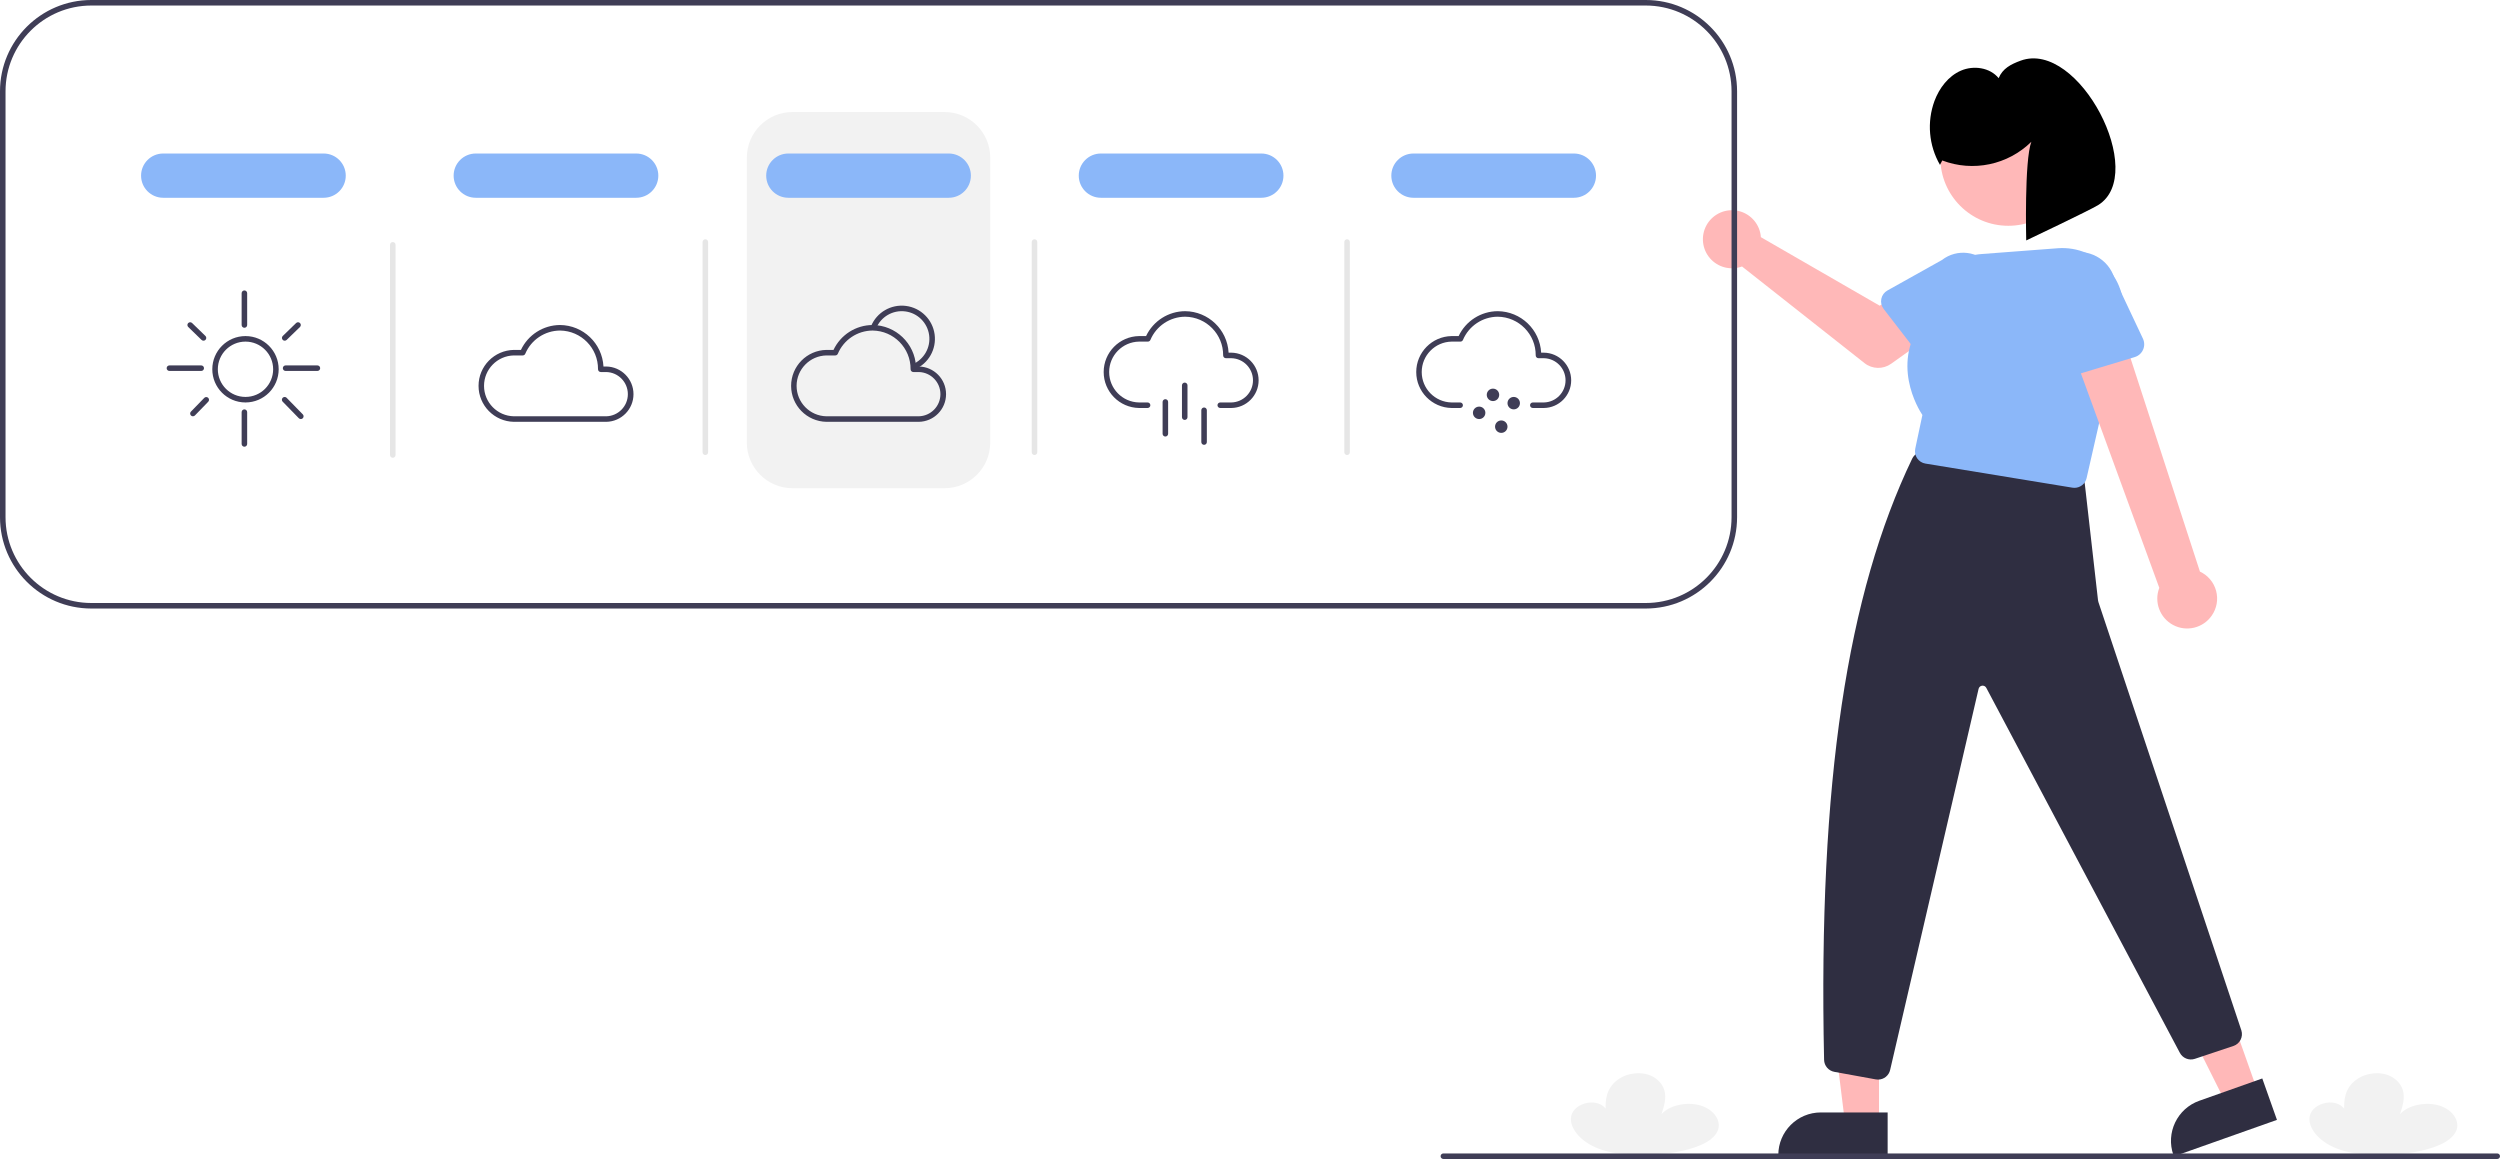
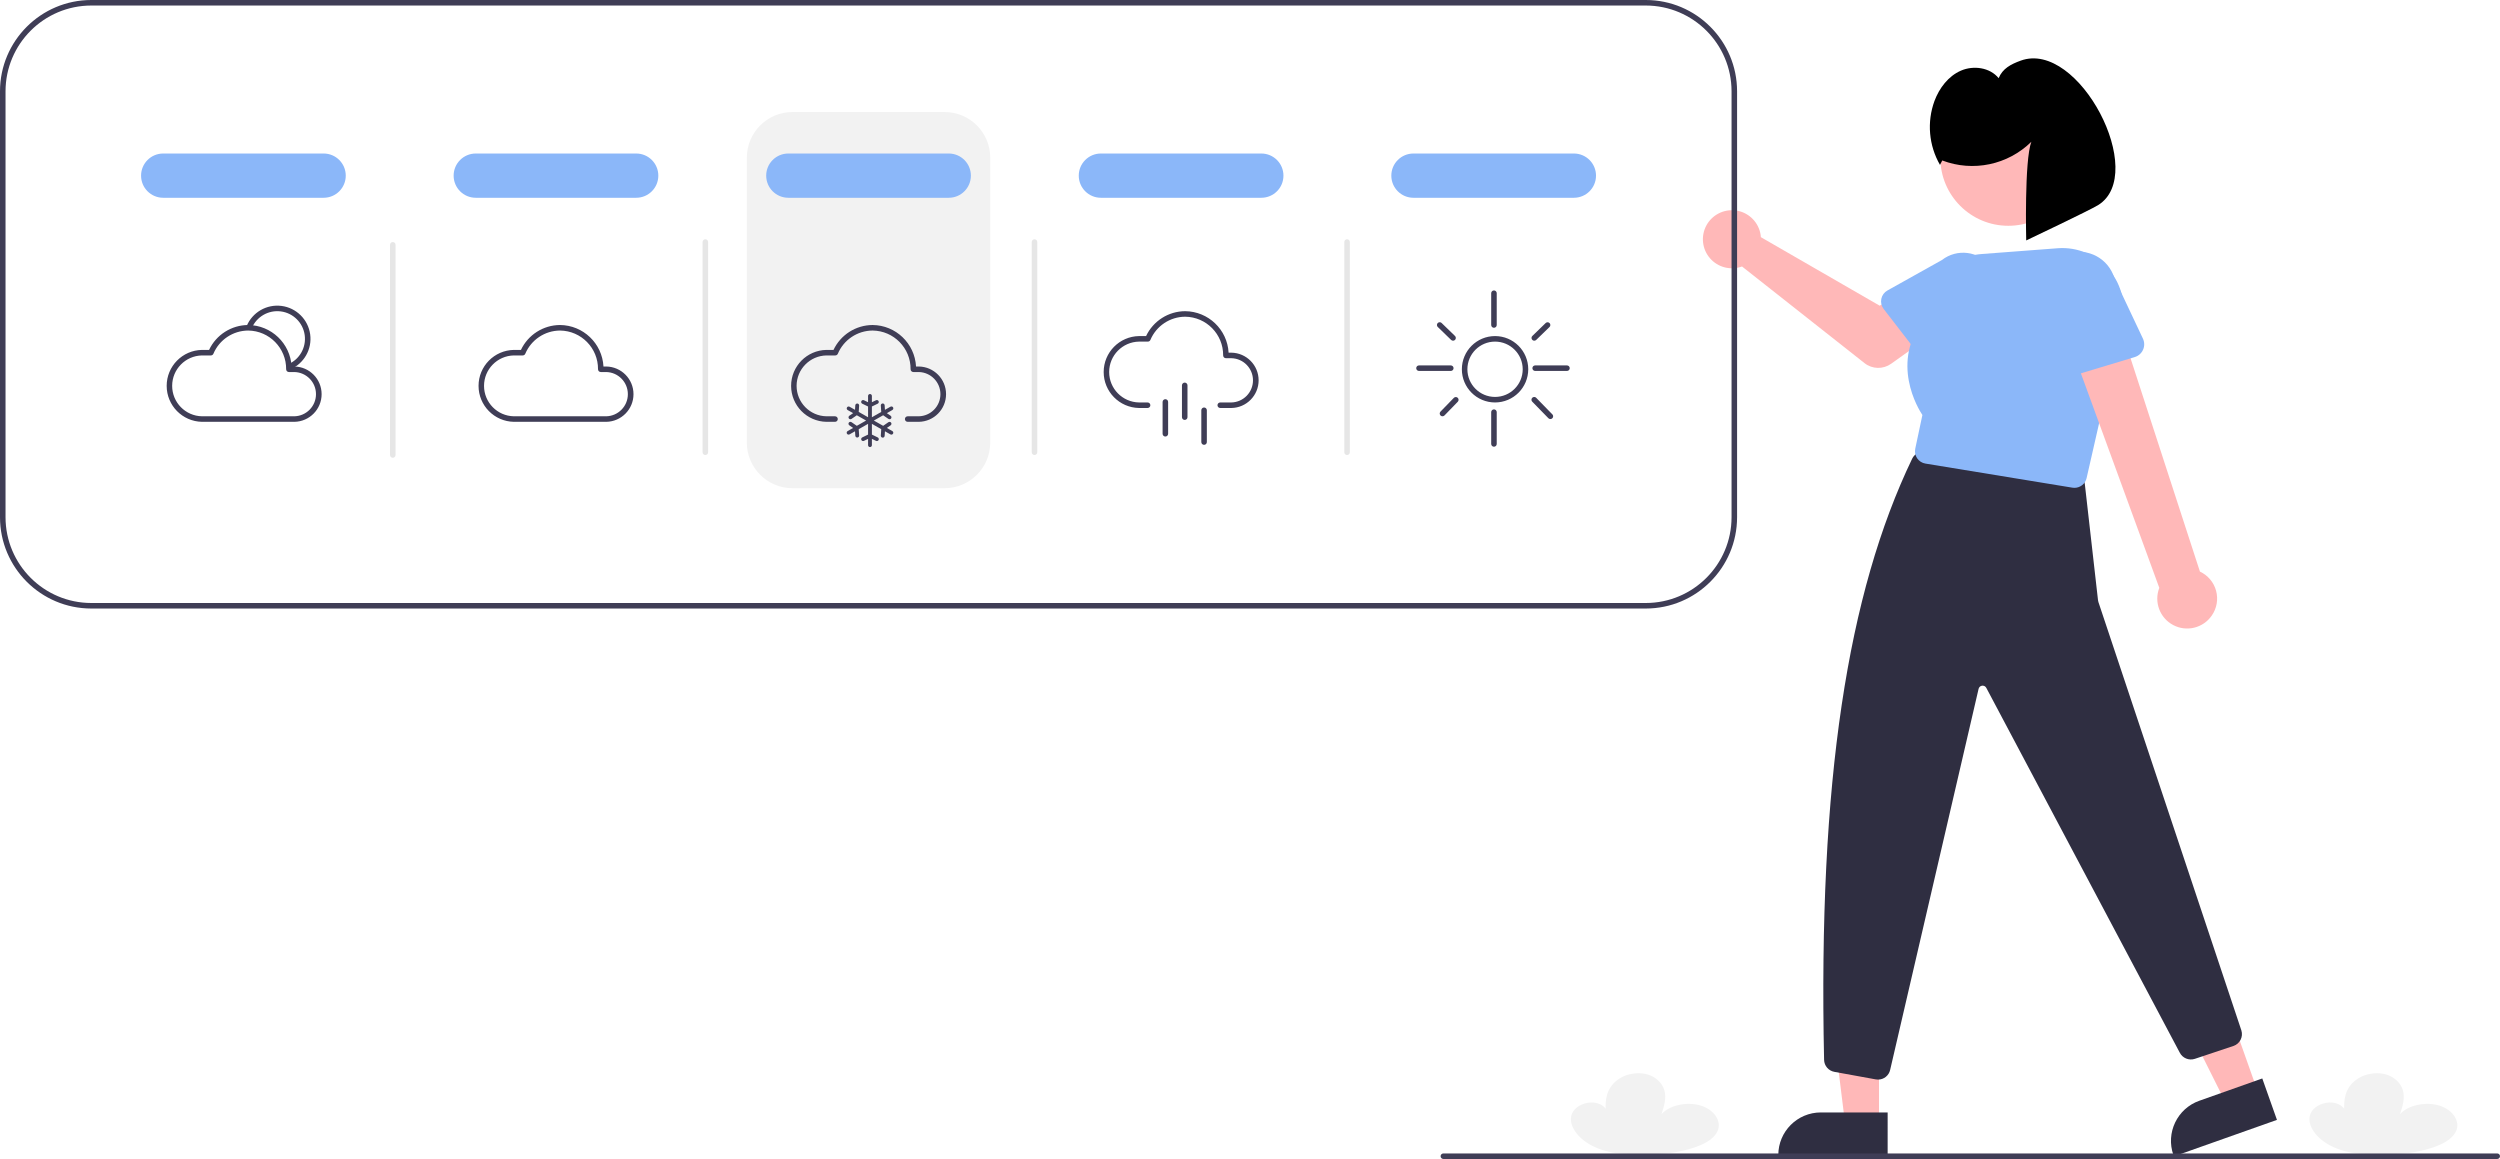
- <svg xmlns="http://www.w3.org/2000/svg" data-name="Layer 1" width="903.815" height="419" viewBox="0 0 903.815 419">
-   <path d="M1002.298,657.635c-7.669-.318-14.655-3.413-17.816-8.208q-.222-.337-.418-.683c-1.154-2.043-1.514-4.392-.253-6.405s4.413-3.542,7.579-3.225,5.636,2.842,4.326,4.84c-.293-4.038-.532-8.281,2.724-11.796a11.897,11.897,0,0,1,6.665-3.445c6.56-1.154,10.916,2.555,11.788,6.301.644,2.765-.246,5.577-1.131,8.311,2.728-3.226,9.218-4.662,14.187-3.138s7.727,5.794,6.029,9.337c-2,4.173-8.669,6.33-14.863,7.47C1016.002,657.935,1008.333,657.885,1002.298,657.635Z" transform="translate(-148.0925 -240.5)" fill="#f2f2f2" />
-   <path d="M735.298,657.635c-7.669-.318-14.655-3.413-17.816-8.208q-.222-.337-.418-.683c-1.154-2.043-1.514-4.392-.253-6.405s4.413-3.542,7.579-3.225,5.636,2.842,4.326,4.84c-.293-4.038-.532-8.281,2.724-11.796a11.897,11.897,0,0,1,6.665-3.445c6.56-1.154,10.916,2.555,11.788,6.301.644,2.765-.246,5.577-1.131,8.311,2.728-3.226,9.218-4.662,14.187-3.138s7.727,5.794,6.029,9.337c-2,4.173-8.669,6.33-14.863,7.47C749.002,657.935,741.333,657.885,735.298,657.635Z" transform="translate(-148.0925 -240.5)" fill="#f2f2f2" />
-   <path d="M489.592,417h-55a16.519,16.519,0,0,1-16.5-16.5v-103a16.519,16.519,0,0,1,16.5-16.5h55a16.519,16.519,0,0,1,16.5,16.5v103A16.519,16.519,0,0,1,489.592,417Z" transform="translate(-148.0925 -240.5)" fill="#f2f2f2" />
-   <polygon points="679.306 406.177 667.047 406.177 661.214 358.889 679.308 358.89 679.306 406.177" fill="#ffb8b8" />
-   <path d="M830.525,658.562l-39.531-.001v-.5a15.386,15.386,0,0,1,15.386-15.386h.001l24.144.001Z" transform="translate(-148.0925 -240.5)" fill="#2f2e41" />
-   <polygon points="816.262 394.707 804.705 398.799 783.42 356.172 800.476 350.132 816.262 394.707" fill="#ffb8b8" />
-   <path d="M971.269,645.365l-37.263,13.196-.167-.471a15.386,15.386,0,0,1,9.367-19.64l.001-0,22.759-8.06Z" transform="translate(-148.0925 -240.5)" fill="#2f2e41" />
-   <path d="M827.057,630.8a4.613,4.613,0,0,1-.82-.074l-14.992-2.726a4.521,4.521,0,0,1-3.698-4.337c-2.179-100.914,8.535-168.729,31.843-217.336a4.473,4.473,0,0,1,4.691-2.481l53.912,7.783a4.505,4.505,0,0,1,3.828,3.947l4.754,41.903a3.546,3.546,0,0,0,.142.666l51.689,154.869a4.519,4.519,0,0,1-2.866,5.631L941.572,623.302a4.523,4.523,0,0,1-5.448-2.257L866.206,489.208a1.5,1.5,0,0,0-2.807.35L831.438,627.263A4.482,4.482,0,0,1,827.057,630.8Z" transform="translate(-148.0925 -240.5)" fill="#2f2e41" />
-   <path d="M784.45,324.597a10.527,10.527,0,0,1,.239,1.64l42.957,24.782,10.441-6.011L849.219,359.581,831.769,372.018a8,8,0,0,1-9.598-.234L777.874,336.839a10.497,10.497,0,1,1,6.576-12.241Z" transform="translate(-148.0925 -240.5)" fill="#ffb8b8" />
-   <path d="M828.237,348.542a4.495,4.495,0,0,1,2.211-3.025l19.713-11.023a12.497,12.497,0,0,1,15.327,19.744l-15.717,16.321a4.5,4.5,0,0,1-6.804-.373l-13.884-17.994A4.495,4.495,0,0,1,828.237,348.542Z" transform="translate(-148.0925 -240.5)" fill="#8bb7f9" />
+ <svg xmlns="http://www.w3.org/2000/svg" data-name="Layer 1" width="903.815" height="419">
+   <path d="M854.206 417.135c-7.669-.319-14.656-3.414-17.816-8.208q-.222-.337-.418-.683c-1.154-2.043-1.514-4.392-.253-6.405s4.414-3.542 7.579-3.224 5.636 2.842 4.326 4.84c-.292-4.038-.532-8.281 2.724-11.796a11.897 11.897 0 0 1 6.665-3.445c6.56-1.154 10.916 2.556 11.788 6.301.644 2.765-.245 5.577-1.13 8.31 2.728-3.226 9.218-4.661 14.187-3.137s7.727 5.794 6.03 9.336c-2.001 4.173-8.67 6.33-14.863 7.47-5.115.941-12.785.891-18.82.64Zm-267 0c-7.669-.319-14.656-3.414-17.816-8.208q-.222-.337-.418-.683c-1.154-2.043-1.514-4.392-.253-6.405s4.414-3.542 7.579-3.224 5.636 2.842 4.326 4.84c-.292-4.038-.532-8.281 2.724-11.796a11.897 11.897 0 0 1 6.665-3.445c6.56-1.154 10.916 2.556 11.788 6.301.644 2.765-.245 5.577-1.13 8.31 2.728-3.226 9.218-4.661 14.187-3.137s7.727 5.794 6.03 9.336c-2.001 4.173-8.67 6.33-14.863 7.47-5.115.941-12.785.891-18.82.64ZM341.5 176.5h-55A16.519 16.519 0 0 1 270 160V57a16.519 16.519 0 0 1 16.5-16.5h55A16.519 16.519 0 0 1 358 57v103a16.519 16.519 0 0 1-16.5 16.5Z" fill="#f2f2f2" />
+   <path fill="#ffb8b8" d="M679.306 406.177h-12.259l-5.833-47.288 18.094.001-.002 47.287z" />
+   <path d="m682.433 418.062-39.53-.002v-.5a15.386 15.386 0 0 1 15.386-15.386h24.145Z" fill="#2f2e41" />
+   <path fill="#ffb8b8" d="m816.262 394.707-11.557 4.092-21.285-42.627 17.056-6.04 15.786 44.575z" />
+   <path d="m823.176 404.865-37.262 13.197-.167-.472a15.386 15.386 0 0 1 9.366-19.64h.001l22.76-8.06ZM678.965 390.3a4.613 4.613 0 0 1-.82-.074l-14.992-2.726a4.521 4.521 0 0 1-3.698-4.337c-2.18-100.914 8.535-168.728 31.844-217.336a4.473 4.473 0 0 1 4.69-2.481l53.912 7.783a4.505 4.505 0 0 1 3.828 3.947l4.754 41.904a3.546 3.546 0 0 0 .142.666l51.689 154.869a4.52 4.52 0 0 1-2.866 5.63l-13.968 4.657a4.523 4.523 0 0 1-5.449-2.257l-69.918-131.837a1.5 1.5 0 0 0-2.807.35l-31.961 137.705a4.482 4.482 0 0 1-4.38 3.537Z" fill="#2f2e41" />
+   <path d="M636.357 84.097a10.527 10.527 0 0 1 .24 1.64l42.957 24.782 10.441-6.01 11.131 14.572-17.45 12.437a8 8 0 0 1-9.598-.234L629.781 96.34a10.497 10.497 0 1 1 6.576-12.242Z" fill="#ffb8b8" />
+   <path d="M680.144 108.042a4.495 4.495 0 0 1 2.211-3.025l19.713-11.022a12.497 12.497 0 0 1 15.327 19.744l-15.717 16.32a4.5 4.5 0 0 1-6.804-.372l-13.884-17.994a4.495 4.495 0 0 1-.846-3.65Z" fill="#8bb7f9" />
  <circle cx="726.05" cy="57.066" r="24.561" fill="#ffb8b8" />
-   <path d="M898.059,416.868a4.5,4.5,0,0,1-.728-.06L844.177,408.095a4.5,4.5,0,0,1-3.674-5.374l2.586-12.191c-1.324-1.975-12.103-19.146,1.026-35.274a22.01,22.01,0,0,1,20.433-22.922l27.469-2.087a22.127,22.127,0,0,1,23.022,27.885l-12.593,55.237A4.51,4.51,0,0,1,898.059,416.868Z" transform="translate(-148.0925 -240.5)" fill="#8bb7f9" />
-   <path d="M947.695,463.058a10.743,10.743,0,0,0-4.27-15.91L913.161,354.102l-17.538,8.322,33.113,90.599a10.801,10.801,0,0,0,18.959,10.036Z" transform="translate(-148.0925 -240.5)" fill="#ffb8b8" />
-   <path d="M919.855,369.593l-23.288,7.035a4.817,4.817,0,0,1-6.158-3.909l-3.535-23.995A13.377,13.377,0,0,1,912.507,341.063l10.312,21.866a4.817,4.817,0,0,1-2.964,6.664Z" transform="translate(-148.0925 -240.5)" fill="#8bb7f9" />
-   <path d="M850.268,298.514a30.443,30.443,0,0,0,32.211-6.764c-2.576,6.806-1.856,35.674-1.856,35.674s22.847-10.847,25.946-12.744c18.307-11.204-6.942-59.943-27.946-52.256-3.558,1.302-6.529,2.834-7.968,6.338-3.136-3.869-9.073-4.708-13.64-2.721s-7.813,6.293-9.559,10.958a27.407,27.407,0,0,0,1.993,23.113Z" transform="translate(-148.0925 -240.5)" />
-   <path d="M743.093,240.5h-562a33.032,33.032,0,0,0-33,33v154a33.032,33.032,0,0,0,33,33h562a33.032,33.032,0,0,0,33-33v-154A33.032,33.032,0,0,0,743.093,240.5Zm31,187a31.04,31.04,0,0,1-31,31h-562a31.04,31.04,0,0,1-31-31v-154a31.04,31.04,0,0,1,31-31h562a31.04,31.04,0,0,1,31,31Z" transform="translate(-148.0925 -240.5)" fill="#3f3d56" />
-   <path d="M236.843,386a12,12,0,1,1,12-12A12.014,12.014,0,0,1,236.843,386Zm0-22a10,10,0,1,0,10,10A10.011,10.011,0,0,0,236.843,364Z" transform="translate(-148.0925 -240.5)" fill="#3f3d56" />
-   <path d="M236.449,359a1,1,0,0,1-1-1V346.5a1,1,0,0,1,2,0V358A1,1,0,0,1,236.449,359Z" transform="translate(-148.0925 -240.5)" fill="#3f3d56" />
-   <path d="M220.843,374.606h-11.5a1,1,0,0,1,0-2h11.5a1,1,0,1,1,0,2Z" transform="translate(-148.0925 -240.5)" fill="#3f3d56" />
-   <path d="M262.843,374.606h-11.5a1,1,0,0,1,0-2h11.5a1,1,0,0,1,0,2Z" transform="translate(-148.0925 -240.5)" fill="#3f3d56" />
-   <path d="M251.027,363.672a1,1,0,0,1-.696-1.718l4.816-4.672a1,1,0,0,1,1.393,1.436l-4.816,4.672A.996.996,0,0,1,251.027,363.672Z" transform="translate(-148.0925 -240.5)" fill="#3f3d56" />
-   <path d="M221.658,363.672a.997.997,0,0,1-.696-.282l-4.816-4.672a1,1,0,1,1,1.393-1.436l4.816,4.672a1,1,0,0,1-.696,1.718Z" transform="translate(-148.0925 -240.5)" fill="#3f3d56" />
-   <path d="M217.843,391a1,1,0,0,1-.718-1.697l4.816-4.959a1,1,0,0,1,1.435,1.394l-4.816,4.959A.999.999,0,0,1,217.843,391Z" transform="translate(-148.0925 -240.5)" fill="#3f3d56" />
-   <path d="M256.843,392a.995.995,0,0,1-.716-.302l-5.816-5.959a1.0 1,0,1,1,1.431-1.396l5.816,5.959A1.0 1,0,0,1,256.843,392Z" transform="translate(-148.0925 -240.5)" fill="#3f3d56" />
-   <path d="M236.449,402a1,1,0,0,1-1-1V389.5a1,1,0,0,1,2,0V401A1,1,0,0,1,236.449,402Z" transform="translate(-148.0925 -240.5)" fill="#3f3d56" />
-   <path d="M367.256,393H333.874a13.002,13.002,0,0,1,0-26h2.553a15.707,15.707,0,0,1,14.138-9,15.866,15.866,0,0,1,15.697,15h.994a10.001,10.001,0,0,1,0,20Zm-33.382-24a11.002,11.002,0,0,0,0,22h33.382a8.002,8.002,0,0,0,0-16h-1.964a1,1,0,0,1-1-1,13.881,13.881,0,0,0-13.727-14,13.725,13.725,0,0,0-12.575,8.395,1,1,0,0,1-.919.605Z" transform="translate(-148.0925 -240.5)" fill="#3f3d56" />
-   <path d="M478.764,374.057l-.779-1.842A10.002,10.002,0,1,0,464.844,359.188l-1.849-.763a12.002,12.002,0,1,1,15.768,15.631Z" transform="translate(-148.0925 -240.5)" fill="#3f3d56" />
-   <path d="M480.256,393H446.874a13.002,13.002,0,0,1,0-26h2.553a15.707,15.707,0,0,1,14.138-9,15.866,15.866,0,0,1,15.697,15h.994a10.001,10.001,0,0,1,0,20Zm-33.382-24a11.002,11.002,0,0,0,0,22h33.382a8.002,8.002,0,0,0,0-16h-1.964a1,1,0,0,1-1-1,13.881,13.881,0,0,0-13.727-14,13.725,13.725,0,0,0-12.575,8.395,1,1,0,0,1-.919.605Z" transform="translate(-148.0925 -240.5)" fill="#3f3d56" />
-   <path d="M593.256,388h-4.014a1,1,0,0,1,0-2h4.014a8.002,8.002,0,0,0,0-16h-1.964a1,1,0,0,1-1-1,13.881,13.881,0,0,0-13.727-14,13.725,13.725,0,0,0-12.575,8.395,1,1,0,0,1-.919.605h-3.197a11.002,11.002,0,0,0,0,22h3.1a1,1,0,0,1,0,2h-3.1a13.002,13.002,0,0,1,0-26h2.553a15.707,15.707,0,0,1,14.138-9,15.866,15.866,0,0,1,15.697,15h.994a10.001,10.001,0,0,1,0,20Z" transform="translate(-148.0925 -240.5)" fill="#3f3d56" />
-   <path d="M576.4,392.317a1,1,0,0,1-1-1v-11.5a1,1,0,1,1,2,0v11.5A1,1,0,0,1,576.4,392.317Z" transform="translate(-148.0925 -240.5)" fill="#3f3d56" />
-   <path d="M569.4,398.317a1,1,0,0,1-1-1v-11.5a1,1,0,1,1,2,0v11.5A1,1,0,0,1,569.4,398.317Z" transform="translate(-148.0925 -240.5)" fill="#3f3d56" />
-   <path d="M583.4,401.317a1,1,0,0,1-1-1v-11.5a1,1,0,1,1,2,0v11.5A1,1,0,0,1,583.4,401.317Z" transform="translate(-148.0925 -240.5)" fill="#3f3d56" />
-   <path d="M706.256,388h-4.014a1,1,0,0,1,0-2h4.014a8.002,8.002,0,0,0,0-16h-1.964a1,1,0,0,1-1-1,13.881,13.881,0,0,0-13.727-14,13.725,13.725,0,0,0-12.575,8.395,1,1,0,0,1-.919.605h-3.197a11.002,11.002,0,0,0,0,22h3.1a1,1,0,1,1,0,2h-3.1a13.002,13.002,0,0,1,0-26h2.553a15.707,15.707,0,0,1,14.138-9,15.866,15.866,0,0,1,15.697,15h.994a10.001,10.001,0,0,1,0,20Z" transform="translate(-148.0925 -240.5)" fill="#3f3d56" />
-   <circle cx="539.75" cy="142.75" r="2.25" fill="#3f3d56" />
-   <circle cx="547.25" cy="145.75" r="2.25" fill="#3f3d56" />
-   <circle cx="534.75" cy="149.25" r="2.25" fill="#3f3d56" />
-   <circle cx="542.75" cy="154.25" r="2.25" fill="#3f3d56" />
-   <path d="M265.093,312h-58a8,8,0,0,1,0-16h58a8,8,0,0,1,0,16Z" transform="translate(-148.0925 -240.5)" fill="#8bb7f9" />
-   <path d="M378.093,312h-58a8,8,0,1,1,0-16h58a8,8,0,0,1,0,16Z" transform="translate(-148.0925 -240.5)" fill="#8bb7f9" />
-   <path d="M491.093,312h-58a8,8,0,1,1,0-16h58a8,8,0,0,1,0,16Z" transform="translate(-148.0925 -240.5)" fill="#8bb7f9" />
-   <path d="M604.093,312h-58a8,8,0,0,1,0-16h58a8,8,0,0,1,0,16Z" transform="translate(-148.0925 -240.5)" fill="#8bb7f9" />
-   <path d="M717.093,312h-58a8,8,0,0,1,0-16h58a8,8,0,0,1,0,16Z" transform="translate(-148.0925 -240.5)" fill="#8bb7f9" />
-   <path d="M290.093,406a1,1,0,0,1-1-1V329a1,1,0,0,1,2,0v76A1,1,0,0,1,290.093,406Z" transform="translate(-148.0925 -240.5)" fill="#e6e6e6" />
-   <path d="M403.093,405a1,1,0,0,1-1-1V328a1,1,0,0,1,2,0v76A1,1,0,0,1,403.093,405Z" transform="translate(-148.0925 -240.5)" fill="#e6e6e6" />
-   <path d="M522.093,405a1,1,0,0,1-1-1V328a1,1,0,0,1,2,0v76A1,1,0,0,1,522.093,405Z" transform="translate(-148.0925 -240.5)" fill="#e6e6e6" />
-   <path d="M635.093,405a1,1,0,0,1-1-1V328a1,1,0,0,1,2,0v76A1,1,0,0,1,635.093,405Z" transform="translate(-148.0925 -240.5)" fill="#e6e6e6" />
-   <path d="M1050.907,659.5h-381a1,1,0,1,1,0-2h381a1,1,0,0,1,0,2Z" transform="translate(-148.0925 -240.5)" fill="#3f3d56" />
+   <path d="M749.966 176.368a4.5 4.5 0 0 1-.728-.06l-53.153-8.713a4.5 4.5 0 0 1-3.674-5.374l2.586-12.191c-1.324-1.975-12.103-19.146 1.025-35.275a22.01 22.01 0 0 1 20.434-22.922l27.469-2.087a22.127 22.127 0 0 1 23.022 27.885l-12.593 55.237a4.51 4.51 0 0 1-4.388 3.5Z" fill="#8bb7f9" />
+   <path d="M799.602 222.558a10.743 10.743 0 0 0-4.27-15.909l-30.264-93.047-17.538 8.322 33.113 90.599a10.8 10.8 0 0 0 18.96 10.035Z" fill="#ffb8b8" />
+   <path d="m771.762 129.093-23.288 7.035a4.817 4.817 0 0 1-6.158-3.908l-3.536-23.995a13.377 13.377 0 0 1 25.634-7.662l10.313 21.866a4.817 4.817 0 0 1-2.965 6.664Z" fill="#8bb7f9" />
+   <path d="M702.175 58.014a30.443 30.443 0 0 0 32.211-6.764c-2.576 6.807-1.856 35.674-1.856 35.674s22.847-10.847 25.946-12.743c18.307-11.205-6.942-59.943-27.946-52.257-3.558 1.302-6.529 2.834-7.968 6.338-3.136-3.869-9.073-4.708-13.64-2.72s-7.813 6.293-9.559 10.957a27.407 27.407 0 0 0 1.993 23.114Z" />
+   <path d="M595 0H33A33.032 33.032 0 0 0 0 33v154a33.032 33.032 0 0 0 33 33h562a33.032 33.032 0 0 0 33-33V33a33.032 33.032 0 0 0-33-33Zm31 187a31.04 31.04 0 0 1-31 31H33a31.04 31.04 0 0 1-31-31V33A31.04 31.04 0 0 1 33 2h562a31.04 31.04 0 0 1 31 31Z" fill="#3f3d56" />
+   <path d="M219.164 152.5h-33.382a13.002 13.002 0 0 1 0-26h2.553a15.707 15.707 0 0 1 14.138-9 15.866 15.866 0 0 1 15.697 15h.994a10.001 10.001 0 0 1 0 20Zm-33.382-24a11.002 11.002 0 0 0 0 22h33.382a8.002 8.002 0 0 0 0-16H217.2a1 1 0 0 1-1-1 13.881 13.881 0 0 0-13.727-14 13.725 13.725 0 0 0-12.575 8.395 1 1 0 0 1-.919.605Z" fill="#3f3d56" />
+   <path style="fill:#3f3d56" d="m104.922 133.557-.78-1.842a10.002 10.002 0 1 0-13.14-13.027l-1.849-.763a12.002 12.002 0 1 1 15.769 15.632z" />
+   <path style="fill:#3f3d56" d="M106.414 152.5H73.032a13.002 13.002 0 0 1 0-26h2.553a15.707 15.707 0 0 1 14.138-9 15.866 15.866 0 0 1 15.697 15h.994a10.001 10.001 0 0 1 0 20zm-33.382-24a11.002 11.002 0 0 0 0 22h33.382a8.002 8.002 0 0 0 0-16h-1.964a1 1 0 0 1-1-1 13.881 13.881 0 0 0-13.727-14 13.725 13.725 0 0 0-12.575 8.395 1 1 0 0 1-.919.605Zm372.132 19h-4.014a1 1 0 0 1 0-2h4.014a8.002 8.002 0 0 0 0-16H443.2a1 1 0 0 1-1-1 13.881 13.881 0 0 0-13.727-14 13.725 13.725 0 0 0-12.575 8.395 1 1 0 0 1-.919.605h-3.197a11.002 11.002 0 0 0 0 22h3.1a1 1 0 0 1 0 2h-3.1a13.002 13.002 0 0 1 0-26h2.553a15.707 15.707 0 0 1 14.138-9 15.866 15.866 0 0 1 15.697 15h.994a10.001 10.001 0 0 1 0 20z" />
+   <path style="fill:#3f3d56" d="M428.307 151.817a1 1 0 0 1-1-1v-11.5a1 1 0 1 1 2 0v11.5a1 1 0 0 1-1 1zm-7 6a1 1 0 0 1-1-1v-11.5a1 1 0 1 1 2 0v11.5a1 1 0 0 1-1 1zm14 3a1 1 0 0 1-1-1v-11.5a1 1 0 1 1 2 0v11.5a1 1 0 0 1-1 1zM332.164 152.5h-4.014a1 1 0 0 1 0-2h4.014a8.002 8.002 0 0 0 0-16H330.2a1 1 0 0 1-1-1 13.881 13.881 0 0 0-13.727-14 13.725 13.725 0 0 0-12.575 8.395 1 1 0 0 1-.919.605h-3.197a11.002 11.002 0 0 0 0 22h3.1a1 1 0 1 1 0 2h-3.1a13.002 13.002 0 0 1 0-26h2.553a15.707 15.707 0 0 1 14.138-9 15.866 15.866 0 0 1 15.697 15h.994a10.001 10.001 0 0 1 0 20z" />
+   <path d="M117 71.5H59a8 8 0 0 1 0-16h58a8 8 0 0 1 0 16Zm113 0h-58a8 8 0 1 1 0-16h58a8 8 0 0 1 0 16Zm113 0h-58a8 8 0 1 1 0-16h58a8 8 0 0 1 0 16Zm113 0h-58a8 8 0 0 1 0-16h58a8 8 0 0 1 0 16Zm113 0h-58a8 8 0 0 1 0-16h58a8 8 0 0 1 0 16Z" fill="#8bb7f9" />
+   <path d="M142 165.5a1 1 0 0 1-1-1v-76a1 1 0 0 1 2 0v76a1 1 0 0 1-1 1Zm113-1a1 1 0 0 1-1-1v-76a1 1 0 0 1 2 0v76a1 1 0 0 1-1 1Zm119 0a1 1 0 0 1-1-1v-76a1 1 0 0 1 2 0v76a1 1 0 0 1-1 1Zm113 0a1 1 0 0 1-1-1v-76a1 1 0 0 1 2 0v76a1 1 0 0 1-1 1Z" fill="#e6e6e6" />
+   <path d="M902.815 419h-381a1 1 0 1 1 0-2h381a1 1 0 0 1 0 2Z" fill="#3f3d56" />
+   <path d="M540.5 145.5a12 12 0 1 1 12-12 12.014 12.014 0 0 1-12 12zm0-22a10 10 0 1 0 10 10 10.011 10.011 0 0 0-10-10zm-.394-5a1 1 0 0 1-1-1V106a1 1 0 0 1 2 0v11.5a1 1 0 0 1-1 1zM524.5 134.106H513a1 1 0 0 1 0-2h11.5a1 1 0 1 1 0 2zm42 0H555a1 1 0 0 1 0-2h11.5a1 1 0 0 1 0 2zm-11.816-10.934a1 1 0 0 1-.696-1.717l4.816-4.673a1 1 0 0 1 1.392 1.436l-4.816 4.672a.996.996 0 0 1-.696.282zm-29.368 0a.997.997 0 0 1-.697-.282l-4.815-4.672a1 1 0 1 1 1.392-1.436l4.816 4.673a1 1 0 0 1-.696 1.717zM521.5 150.5a1 1 0 0 1-.718-1.697l4.816-4.96a1 1 0 0 1 1.435 1.394l-4.816 4.96a.999.999 0 0 1-.717.303Zm39 1a.995.995 0 0 1-.716-.302l-5.816-5.96a1 1 0 1 1 1.431-1.396l5.816 5.96a1 1 0 0 1-.715 1.698Zm-20.394 10a1 1 0 0 1-1-1V149a1 1 0 0 1 2 0v11.5a1 1 0 0 1-1 1z" style="fill:#3f3d56" />
+   <path style="stroke-width:.044;fill:#3f3d56;fill-opacity:1" d="m322.599 155.837-1.98-1.125 1.368-.94a.694.694 0 1 0-.786-1.144l-1.92 1.321-3.356-1.909 3.355-1.909 1.92 1.321a.694.694 0 1 0 .786-1.144l-1.368-.94 1.979-1.125a.694.694 0 1 0-.687-1.205l-1.98 1.125-.109-1.656a.694.694 0 1 0-1.386.092l.156 2.327-3.378 1.921v-3.887l2.099-1.016a.694.694 0 1 0-.605-1.25l-1.494.723v-2.276a.692.692 0 0 0-.694-.693.692.692 0 0 0-.693.693v2.276l-1.494-.722a.694.694 0 1 0-.605 1.25l2.1 1.015v3.886l-3.379-1.922.156-2.327a.695.695 0 0 0-1.386-.092l-.11 1.656-1.978-1.125a.694.694 0 0 0-.687 1.205l1.978 1.125-1.367.94a.694.694 0 1 0 .786 1.144l1.92-1.32 3.358 1.91-3.355 1.91-1.92-1.322a.694.694 0 1 0-.785 1.144l1.367.94-1.978 1.125a.694.694 0 1 0 .687 1.206l1.978-1.125.11 1.656a.695.695 0 0 0 1.384-.093l-.156-2.326 3.378-1.922v3.886l-2.099 1.015a.694.694 0 1 0 .605 1.25l1.494-.723v2.276a.692.692 0 1 0 1.387 0v-2.276l1.494.723a.7.7 0 0 0 .301.07.694.694 0 0 0 .304-1.32l-2.099-1.015v-3.886l3.378 1.922-.156 2.326a.695.695 0 0 0 1.296.39.678.678 0 0 0 .088-.297l.11-1.656 1.978 1.125c.333.19.757.073.947-.26a.687.687 0 0 0-.257-.946z" />
</svg>
